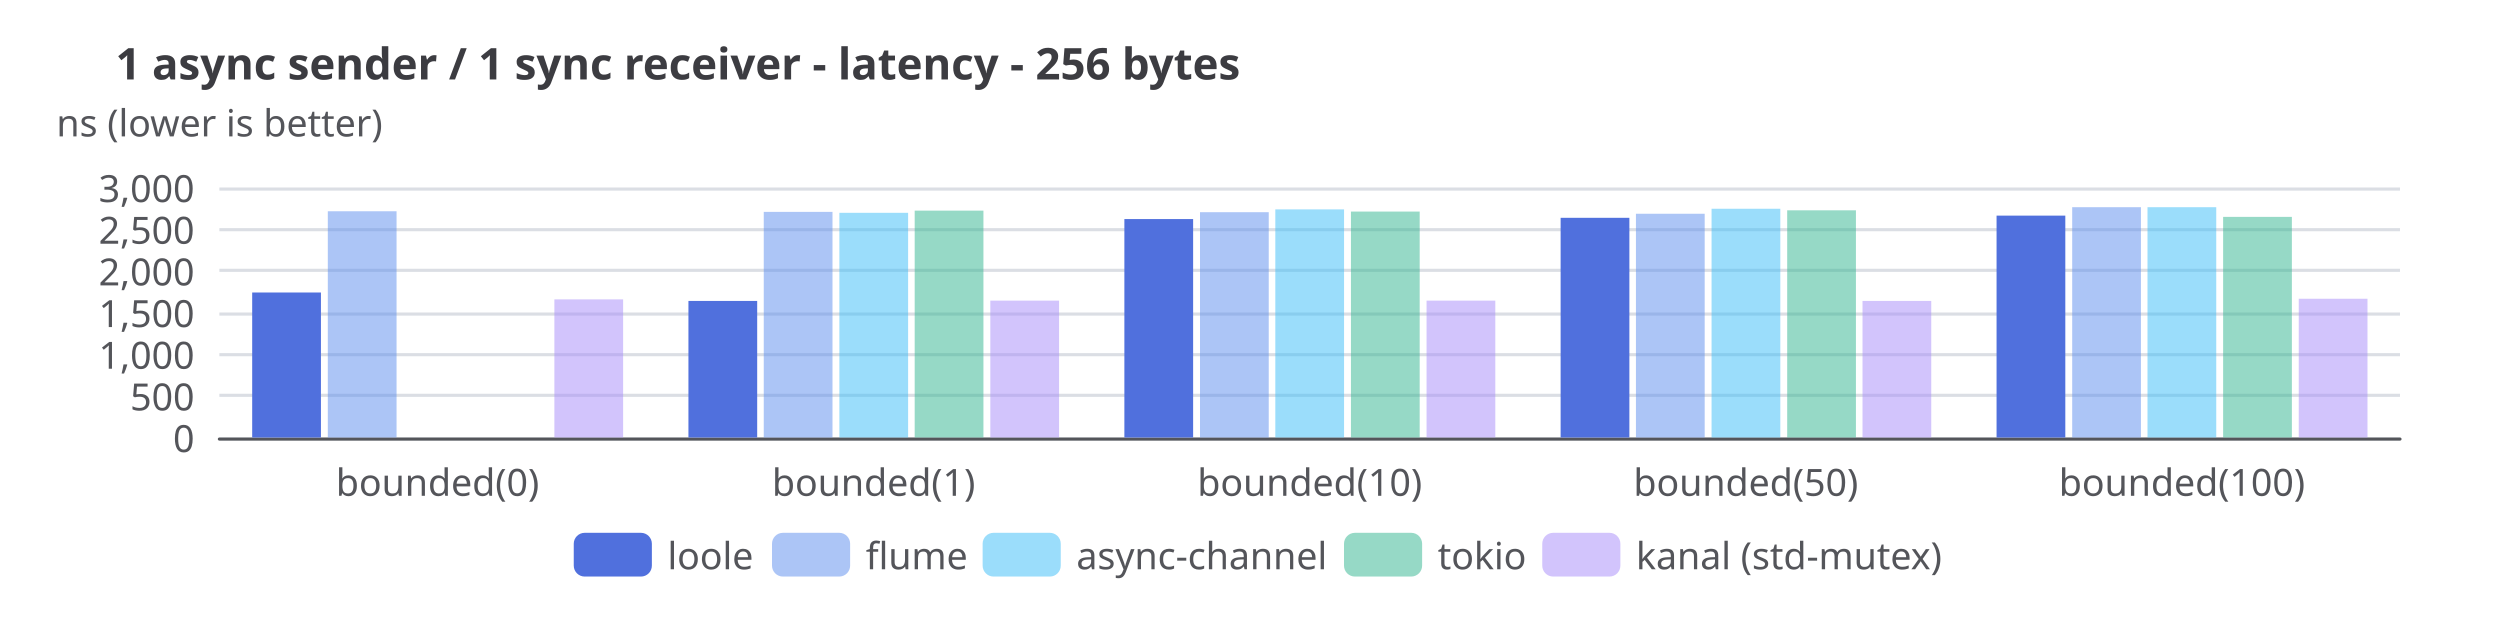
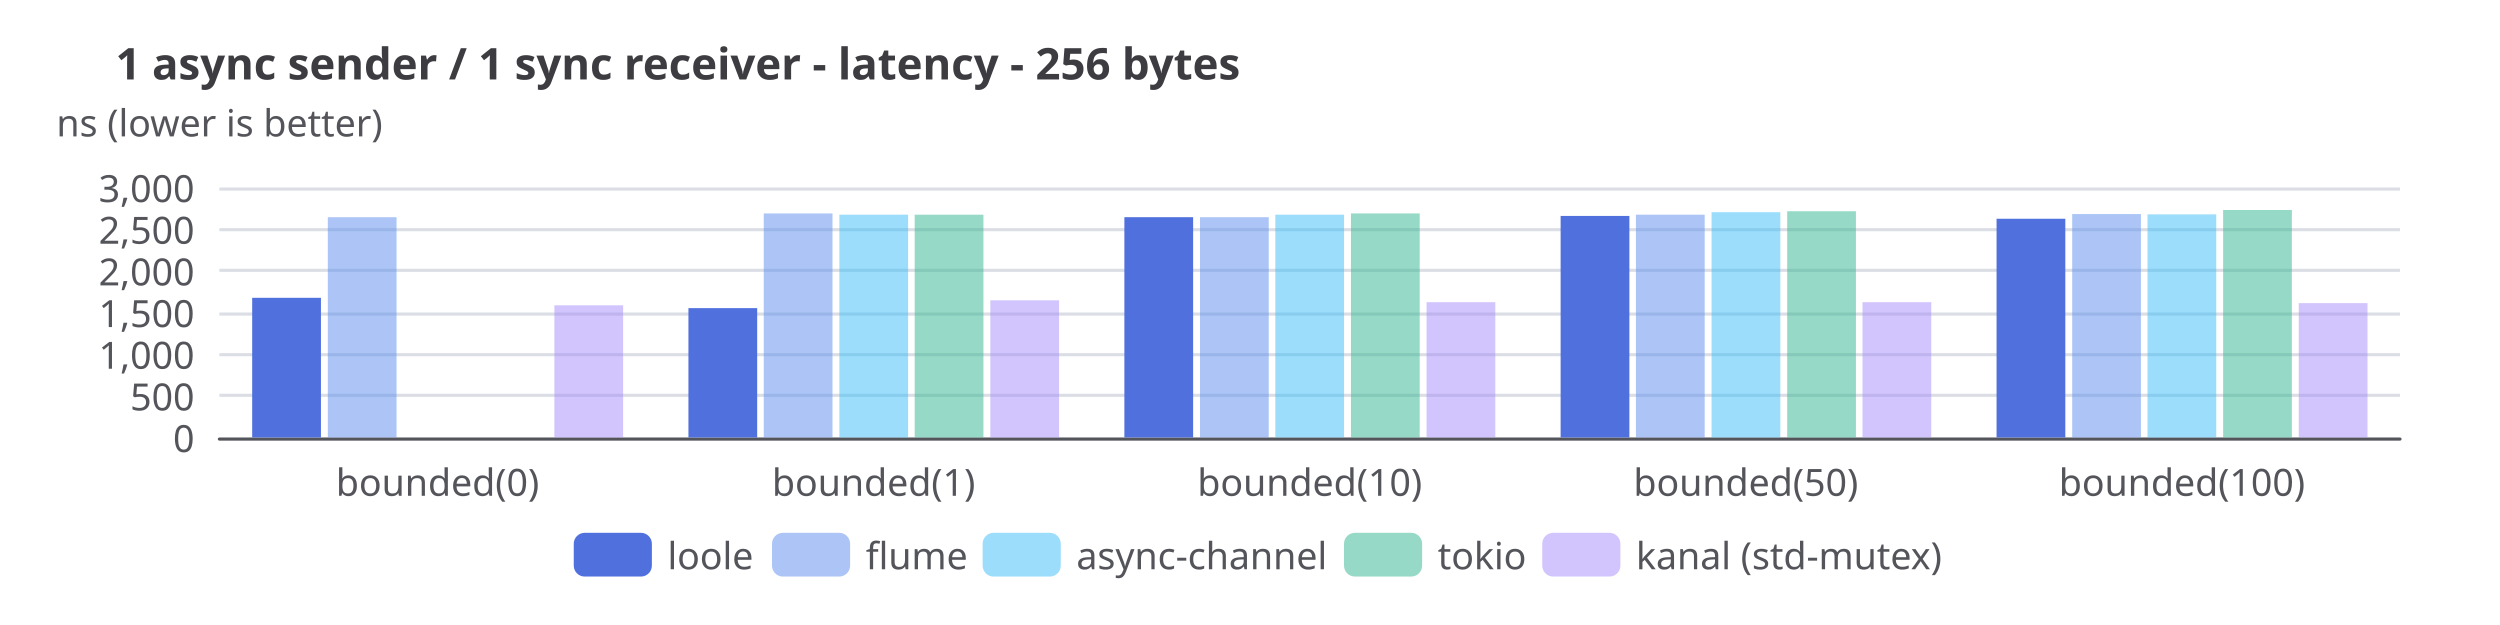
<svg xmlns="http://www.w3.org/2000/svg" width="800" height="200" version="1.1" baseProfile="full" viewBox="0 0 800 200">
  <rect width="800" height="200" x="0" y="0" fill="white" />
  <path d="M70.2 140.5L768 140.5" fill="none" pointer-events="visible" stroke="#dbdee4" class="zr17-cls-121" />
  <path d="M70.2 126.5L768 126.5" fill="none" pointer-events="visible" stroke="#dbdee4" class="zr17-cls-121" />
  <path d="M70.2 113.5L768 113.5" fill="none" pointer-events="visible" stroke="#dbdee4" class="zr17-cls-121" />
  <path d="M70.2 100.5L768 100.5" fill="none" pointer-events="visible" stroke="#dbdee4" class="zr17-cls-121" />
  <path d="M70.2 86.5L768 86.5" fill="none" pointer-events="visible" stroke="#dbdee4" class="zr17-cls-121" />
  <path d="M70.2 73.5L768 73.5" fill="none" pointer-events="visible" stroke="#dbdee4" class="zr17-cls-121" />
  <path d="M70.2 60.5L768 60.5" fill="none" pointer-events="visible" stroke="#dbdee4" class="zr17-cls-121" />
  <text dominant-baseline="central" text-anchor="middle" style="font-size:12px;font-family:sans-serif;" xml:space="preserve" y="-6" transform="translate(70.24 45)" fill="#54555a">ns (lower is better)</text>
  <path d="M70.2 140.5L768 140.5" fill="none" pointer-events="visible" stroke="#54555a" stroke-linecap="round" class="zr17-cls-121" />
  <text dominant-baseline="central" text-anchor="end" style="font-size:12px;font-family:sans-serif;" transform="translate(62.24 140)" fill="#54555a">0</text>
  <text dominant-baseline="central" text-anchor="end" style="font-size:12px;font-family:sans-serif;" transform="translate(62.24 126.6667)" fill="#54555a">500</text>
  <text dominant-baseline="central" text-anchor="end" style="font-size:12px;font-family:sans-serif;" transform="translate(62.24 113.3333)" fill="#54555a">1,000</text>
  <text dominant-baseline="central" text-anchor="end" style="font-size:12px;font-family:sans-serif;" transform="translate(62.24 100)" fill="#54555a">1,500</text>
  <text dominant-baseline="central" text-anchor="end" style="font-size:12px;font-family:sans-serif;" transform="translate(62.24 86.6667)" fill="#54555a">2,000</text>
  <text dominant-baseline="central" text-anchor="end" style="font-size:12px;font-family:sans-serif;" transform="translate(62.24 73.3333)" fill="#54555a">2,500</text>
  <text dominant-baseline="central" text-anchor="end" style="font-size:12px;font-family:sans-serif;" transform="translate(62.24 60)" fill="#54555a">3,000</text>
  <text dominant-baseline="central" text-anchor="middle" style="font-size:12px;font-family:sans-serif;" y="6" transform="translate(140.016 148)" fill="#54555a">bounded(0)</text>
  <text dominant-baseline="central" text-anchor="middle" style="font-size:12px;font-family:sans-serif;" y="6" transform="translate(279.568 148)" fill="#54555a">bounded(1)</text>
  <text dominant-baseline="central" text-anchor="middle" style="font-size:12px;font-family:sans-serif;" y="6" transform="translate(419.12 148)" fill="#54555a">bounded(10)</text>
  <text dominant-baseline="central" text-anchor="middle" style="font-size:12px;font-family:sans-serif;" y="6" transform="translate(558.672 148)" fill="#54555a">bounded(50)</text>
  <text dominant-baseline="central" text-anchor="middle" style="font-size:12px;font-family:sans-serif;" y="6" transform="translate(698.224 148)" fill="#54555a">bounded(100)</text>
-   <path d="M80.7 140l22 0l0 -46.4l-22 0Z" fill="#5070dd" ecmeta_series_index="0" ecmeta_data_index="0" ecmeta_ssr_type="chart" class="zr17-cls-122" />
-   <path d="M220.3 140l22 0l0 -43.7l-22 0Z" fill="#5070dd" ecmeta_series_index="0" ecmeta_data_index="1" ecmeta_ssr_type="chart" class="zr17-cls-122" />
-   <path d="M359.8 140l22 0l0 -69.9l-22 0Z" fill="#5070dd" ecmeta_series_index="0" ecmeta_data_index="2" ecmeta_ssr_type="chart" class="zr17-cls-122" />
-   <path d="M499.4 140l22 0l0 -70.3l-22 0Z" fill="#5070dd" ecmeta_series_index="0" ecmeta_data_index="3" ecmeta_ssr_type="chart" class="zr17-cls-122" />
-   <path d="M638.9 140l22 0l0 -71l-22 0Z" fill="#5070dd" ecmeta_series_index="0" ecmeta_data_index="4" ecmeta_ssr_type="chart" class="zr17-cls-122" />
-   <path d="M104.9 140l22 0l0 -72.4l-22 0Z" fill="rgb(91,141,239)" fill-opacity="0.5" ecmeta_series_index="1" ecmeta_data_index="0" ecmeta_ssr_type="chart" class="zr17-cls-123" />
-   <path d="M244.4 140l22 0l0 -72.2l-22 0Z" fill="rgb(91,141,239)" fill-opacity="0.5" ecmeta_series_index="1" ecmeta_data_index="1" ecmeta_ssr_type="chart" class="zr17-cls-123" />
-   <path d="M384 140l22 0l0 -72.1l-22 0Z" fill="rgb(91,141,239)" fill-opacity="0.5" ecmeta_series_index="1" ecmeta_data_index="2" ecmeta_ssr_type="chart" class="zr17-cls-123" />
-   <path d="M523.5 140l22 0l0 -71.6l-22 0Z" fill="rgb(91,141,239)" fill-opacity="0.5" ecmeta_series_index="1" ecmeta_data_index="3" ecmeta_ssr_type="chart" class="zr17-cls-123" />
-   <path d="M663.1 140l22 0l0 -73.7l-22 0Z" fill="rgb(91,141,239)" fill-opacity="0.5" ecmeta_series_index="1" ecmeta_data_index="4" ecmeta_ssr_type="chart" class="zr17-cls-123" />
-   <path d="M268.6 140l22 0l0 -71.9l-22 0Z" fill="rgb(56,189,248)" fill-opacity="0.5" ecmeta_series_index="2" ecmeta_data_index="1" ecmeta_ssr_type="chart" class="zr17-cls-124" />
-   <path d="M408.1 140l22 0l0 -73l-22 0Z" fill="rgb(56,189,248)" fill-opacity="0.5" ecmeta_series_index="2" ecmeta_data_index="2" ecmeta_ssr_type="chart" class="zr17-cls-124" />
-   <path d="M547.7 140l22 0l0 -73.2l-22 0Z" fill="rgb(56,189,248)" fill-opacity="0.5" ecmeta_series_index="2" ecmeta_data_index="3" ecmeta_ssr_type="chart" class="zr17-cls-124" />
-   <path d="M687.2 140l22 0l0 -73.7l-22 0Z" fill="rgb(56,189,248)" fill-opacity="0.5" ecmeta_series_index="2" ecmeta_data_index="4" ecmeta_ssr_type="chart" class="zr17-cls-124" />
-   <path d="M292.7 140l22 0l0 -72.6l-22 0Z" fill="rgb(47,181,142)" fill-opacity="0.5" ecmeta_series_index="3" ecmeta_data_index="1" ecmeta_ssr_type="chart" class="zr17-cls-125" />
-   <path d="M432.3 140l22 0l0 -72.3l-22 0Z" fill="rgb(47,181,142)" fill-opacity="0.5" ecmeta_series_index="3" ecmeta_data_index="2" ecmeta_ssr_type="chart" class="zr17-cls-125" />
-   <path d="M571.9 140l22 0l0 -72.7l-22 0Z" fill="rgb(47,181,142)" fill-opacity="0.5" ecmeta_series_index="3" ecmeta_data_index="3" ecmeta_ssr_type="chart" class="zr17-cls-125" />
-   <path d="M711.4 140l22 0l0 -70.6l-22 0Z" fill="rgb(47,181,142)" fill-opacity="0.5" ecmeta_series_index="3" ecmeta_data_index="4" ecmeta_ssr_type="chart" class="zr17-cls-125" />
-   <path d="M177.4 140l22 0l0 -44.2l-22 0Z" fill="rgb(167,139,250)" fill-opacity="0.5" ecmeta_series_index="4" ecmeta_data_index="0" ecmeta_ssr_type="chart" class="zr17-cls-126" />
-   <path d="M316.9 140l22 0l0 -43.8l-22 0Z" fill="rgb(167,139,250)" fill-opacity="0.5" ecmeta_series_index="4" ecmeta_data_index="1" ecmeta_ssr_type="chart" class="zr17-cls-126" />
-   <path d="M456.5 140l22 0l0 -43.8l-22 0Z" fill="rgb(167,139,250)" fill-opacity="0.5" ecmeta_series_index="4" ecmeta_data_index="2" ecmeta_ssr_type="chart" class="zr17-cls-126" />
-   <path d="M596 140l22 0l0 -43.7l-22 0Z" fill="rgb(167,139,250)" fill-opacity="0.5" ecmeta_series_index="4" ecmeta_data_index="3" ecmeta_ssr_type="chart" class="zr17-cls-126" />
-   <path d="M735.6 140l22 0l0 -44.4l-22 0Z" fill="rgb(167,139,250)" fill-opacity="0.5" ecmeta_series_index="4" ecmeta_data_index="4" ecmeta_ssr_type="chart" class="zr17-cls-126" />
+   <path d="M80.7 140l22 0l0 -44.7l-22 0Z" fill="#5070dd" ecmeta_series_index="0" ecmeta_data_index="0" ecmeta_ssr_type="chart" class="zr17-cls-122" />
+   <path d="M220.3 140l22 0l0 -41.4l-22 0Z" fill="#5070dd" ecmeta_series_index="0" ecmeta_data_index="1" ecmeta_ssr_type="chart" class="zr17-cls-122" />
+   <path d="M359.8 140l22 0l0 -70.5l-22 0Z" fill="#5070dd" ecmeta_series_index="0" ecmeta_data_index="2" ecmeta_ssr_type="chart" class="zr17-cls-122" />
+   <path d="M499.4 140l22 0l0 -70.9l-22 0Z" fill="#5070dd" ecmeta_series_index="0" ecmeta_data_index="3" ecmeta_ssr_type="chart" class="zr17-cls-122" />
+   <path d="M638.9 140l22 0l0 -70l-22 0Z" fill="#5070dd" ecmeta_series_index="0" ecmeta_data_index="4" ecmeta_ssr_type="chart" class="zr17-cls-122" />
+   <path d="M104.9 140l22 0l0 -70.5l-22 0Z" fill="rgb(91,141,239)" fill-opacity="0.5" ecmeta_series_index="1" ecmeta_data_index="0" ecmeta_ssr_type="chart" class="zr17-cls-123" />
+   <path d="M244.4 140l22 0l0 -71.7l-22 0Z" fill="rgb(91,141,239)" fill-opacity="0.5" ecmeta_series_index="1" ecmeta_data_index="1" ecmeta_ssr_type="chart" class="zr17-cls-123" />
+   <path d="M384 140l22 0l0 -70.5l-22 0Z" fill="rgb(91,141,239)" fill-opacity="0.5" ecmeta_series_index="1" ecmeta_data_index="2" ecmeta_ssr_type="chart" class="zr17-cls-123" />
+   <path d="M523.5 140l22 0l0 -71.3l-22 0Z" fill="rgb(91,141,239)" fill-opacity="0.5" ecmeta_series_index="1" ecmeta_data_index="3" ecmeta_ssr_type="chart" class="zr17-cls-123" />
+   <path d="M663.1 140l22 0l0 -71.5l-22 0Z" fill="rgb(91,141,239)" fill-opacity="0.5" ecmeta_series_index="1" ecmeta_data_index="4" ecmeta_ssr_type="chart" class="zr17-cls-123" />
+   <path d="M268.6 140l22 0l0 -71.3l-22 0Z" fill="rgb(56,189,248)" fill-opacity="0.5" ecmeta_series_index="2" ecmeta_data_index="1" ecmeta_ssr_type="chart" class="zr17-cls-124" />
+   <path d="M408.1 140l22 0l0 -71.3l-22 0Z" fill="rgb(56,189,248)" fill-opacity="0.5" ecmeta_series_index="2" ecmeta_data_index="2" ecmeta_ssr_type="chart" class="zr17-cls-124" />
+   <path d="M547.7 140l22 0l0 -72.1l-22 0Z" fill="rgb(56,189,248)" fill-opacity="0.5" ecmeta_series_index="2" ecmeta_data_index="3" ecmeta_ssr_type="chart" class="zr17-cls-124" />
+   <path d="M687.2 140l22 0l0 -71.4l-22 0Z" fill="rgb(56,189,248)" fill-opacity="0.5" ecmeta_series_index="2" ecmeta_data_index="4" ecmeta_ssr_type="chart" class="zr17-cls-124" />
+   <path d="M292.7 140l22 0l0 -71.3l-22 0Z" fill="rgb(47,181,142)" fill-opacity="0.5" ecmeta_series_index="3" ecmeta_data_index="1" ecmeta_ssr_type="chart" class="zr17-cls-125" />
+   <path d="M432.3 140l22 0l0 -71.7l-22 0Z" fill="rgb(47,181,142)" fill-opacity="0.5" ecmeta_series_index="3" ecmeta_data_index="2" ecmeta_ssr_type="chart" class="zr17-cls-125" />
+   <path d="M571.9 140l22 0l0 -72.4l-22 0Z" fill="rgb(47,181,142)" fill-opacity="0.5" ecmeta_series_index="3" ecmeta_data_index="3" ecmeta_ssr_type="chart" class="zr17-cls-125" />
+   <path d="M711.4 140l22 0l0 -72.8l-22 0Z" fill="rgb(47,181,142)" fill-opacity="0.5" ecmeta_series_index="3" ecmeta_data_index="4" ecmeta_ssr_type="chart" class="zr17-cls-125" />
+   <path d="M177.4 140l22 0l0 -42.3l-22 0Z" fill="rgb(167,139,250)" fill-opacity="0.5" ecmeta_series_index="4" ecmeta_data_index="0" ecmeta_ssr_type="chart" class="zr17-cls-126" />
+   <path d="M316.9 140l22 0l0 -43.9l-22 0Z" fill="rgb(167,139,250)" fill-opacity="0.5" ecmeta_series_index="4" ecmeta_data_index="1" ecmeta_ssr_type="chart" class="zr17-cls-126" />
+   <path d="M456.5 140l22 0l0 -43.3l-22 0Z" fill="rgb(167,139,250)" fill-opacity="0.5" ecmeta_series_index="4" ecmeta_data_index="2" ecmeta_ssr_type="chart" class="zr17-cls-126" />
+   <path d="M596 140l22 0l0 -43.3l-22 0Z" fill="rgb(167,139,250)" fill-opacity="0.5" ecmeta_series_index="4" ecmeta_data_index="3" ecmeta_ssr_type="chart" class="zr17-cls-126" />
+   <path d="M735.6 140l22 0l0 -43l-22 0Z" fill="rgb(167,139,250)" fill-opacity="0.5" ecmeta_series_index="4" ecmeta_data_index="4" ecmeta_ssr_type="chart" class="zr17-cls-126" />
  <path d="M-5 -5.5l442.8 0l0 25l-442.8 0Z" transform="translate(183.6 170.5)" fill="rgb(0,0,0)" fill-opacity="0" stroke="#b7b9be" stroke-width="0" class="zr17-cls-121" />
  <path d="M3.5 0L21.5 0A3.5 3.5 0 0 1 25 3.5L25 10.5A3.5 3.5 0 0 1 21.5 14L3.5 14A3.5 3.5 0 0 1 0 10.5L0 3.5A3.5 3.5 0 0 1 3.5 0Z" transform="translate(183.6 170.5)" fill="#5070dd" ecmeta_series_index="0" ecmeta_data_index="0" ecmeta_ssr_type="legend" ecmeta_silent="true" class="zr17-cls-121" />
  <text dominant-baseline="central" text-anchor="start" style="font-size:12px;font-family:sans-serif;" x="30" y="7" transform="translate(183.6 170.5)" fill="#54555a">loole</text>
  <path d="M0 0l55.4 0l0 14l-55.4 0Z" transform="translate(183.6 170.5)" fill="none" pointer-events="visible" ecmeta_series_index="0" ecmeta_data_index="0" ecmeta_ssr_type="legend" class="zr17-cls-127" />
  <path d="M3.5 0L21.5 0A3.5 3.5 0 0 1 25 3.5L25 10.5A3.5 3.5 0 0 1 21.5 14L3.5 14A3.5 3.5 0 0 1 0 10.5L0 3.5A3.5 3.5 0 0 1 3.5 0Z" transform="translate(247.04 170.5)" fill="rgb(91,141,239)" fill-opacity="0.5" ecmeta_series_index="1" ecmeta_data_index="1" ecmeta_ssr_type="legend" ecmeta_silent="true" class="zr17-cls-121" />
  <text dominant-baseline="central" text-anchor="start" style="font-size:12px;font-family:sans-serif;" x="30" y="7" transform="translate(247.04 170.5)" fill="#54555a">flume</text>
  <path d="M0 0l59.4 0l0 14l-59.4 0Z" transform="translate(247.04 170.5)" fill="none" pointer-events="visible" ecmeta_series_index="1" ecmeta_data_index="1" ecmeta_ssr_type="legend" class="zr17-cls-127" />
  <path d="M3.5 0L21.5 0A3.5 3.5 0 0 1 25 3.5L25 10.5A3.5 3.5 0 0 1 21.5 14L3.5 14A3.5 3.5 0 0 1 0 10.5L0 3.5A3.5 3.5 0 0 1 3.5 0Z" transform="translate(314.44 170.5)" fill="rgb(56,189,248)" fill-opacity="0.5" ecmeta_series_index="2" ecmeta_data_index="2" ecmeta_ssr_type="legend" ecmeta_silent="true" class="zr17-cls-121" />
  <text dominant-baseline="central" text-anchor="start" style="font-size:12px;font-family:sans-serif;" x="30" y="7" transform="translate(314.44 170.5)" fill="#54555a">async-channel</text>
  <path d="M0 0l107.6 0l0 14l-107.6 0Z" transform="translate(314.44 170.5)" fill="none" pointer-events="visible" ecmeta_series_index="2" ecmeta_data_index="2" ecmeta_ssr_type="legend" class="zr17-cls-127" />
  <path d="M3.5 0L21.5 0A3.5 3.5 0 0 1 25 3.5L25 10.5A3.5 3.5 0 0 1 21.5 14L3.5 14A3.5 3.5 0 0 1 0 10.5L0 3.5A3.5 3.5 0 0 1 3.5 0Z" transform="translate(430.08 170.5)" fill="rgb(47,181,142)" fill-opacity="0.5" ecmeta_series_index="3" ecmeta_data_index="3" ecmeta_ssr_type="legend" ecmeta_silent="true" class="zr17-cls-121" />
  <text dominant-baseline="central" text-anchor="start" style="font-size:12px;font-family:sans-serif;" x="30" y="7" transform="translate(430.08 170.5)" fill="#54555a">tokio</text>
  <path d="M0 0l55.4 0l0 14l-55.4 0Z" transform="translate(430.08 170.5)" fill="none" pointer-events="visible" ecmeta_series_index="3" ecmeta_data_index="3" ecmeta_ssr_type="legend" class="zr17-cls-127" />
  <path d="M3.5 0L21.5 0A3.5 3.5 0 0 1 25 3.5L25 10.5A3.5 3.5 0 0 1 21.5 14L3.5 14A3.5 3.5 0 0 1 0 10.5L0 3.5A3.5 3.5 0 0 1 3.5 0Z" transform="translate(493.52 170.5)" fill="rgb(167,139,250)" fill-opacity="0.5" ecmeta_series_index="4" ecmeta_data_index="4" ecmeta_ssr_type="legend" ecmeta_silent="true" class="zr17-cls-121" />
  <text dominant-baseline="central" text-anchor="start" style="font-size:12px;font-family:sans-serif;" xml:space="preserve" x="30" y="7" transform="translate(493.52 170.5)" fill="#54555a">kanal (std-mutex)</text>
  <path d="M0 0l122.9 0l0 14l-122.9 0Z" transform="translate(493.52 170.5)" fill="none" pointer-events="visible" ecmeta_series_index="4" ecmeta_data_index="4" ecmeta_ssr_type="legend" class="zr17-cls-127" />
  <path d="M-5 -5l341.9 0l0 24l-341.9 0Z" transform="translate(37 13)" fill="rgb(0,0,0)" fill-opacity="0" stroke="#3c3c41" stroke-width="0" class="zr17-cls-121" />
  <text dominant-baseline="central" text-anchor="start" style="font-size:14px;font-family:sans-serif;font-weight:bold;" xml:space="preserve" y="7" transform="translate(37 13)" fill="#3c3c41">1 async sender / 1 sync receiver - latency - 256 bytes</text>
  <style>
.zr17-cls-121:hover {
pointer-events:none;
}
.zr17-cls-122:hover {
cursor:pointer;
fill:rgba(88,123,243,1);
}
.zr17-cls-123:hover {
cursor:pointer;
fill:rgba(100,155,255,0.5);
}
.zr17-cls-124:hover {
cursor:pointer;
fill:rgba(61,207,255,0.5);
}
.zr17-cls-125:hover {
cursor:pointer;
fill:rgba(51,199,156,0.5);
}
.zr17-cls-126:hover {
cursor:pointer;
fill:rgba(183,152,255,0.5);
}
.zr17-cls-127:hover {
cursor:pointer;
fill:rgba(0,0,0,0);
}



</style>
</svg>
